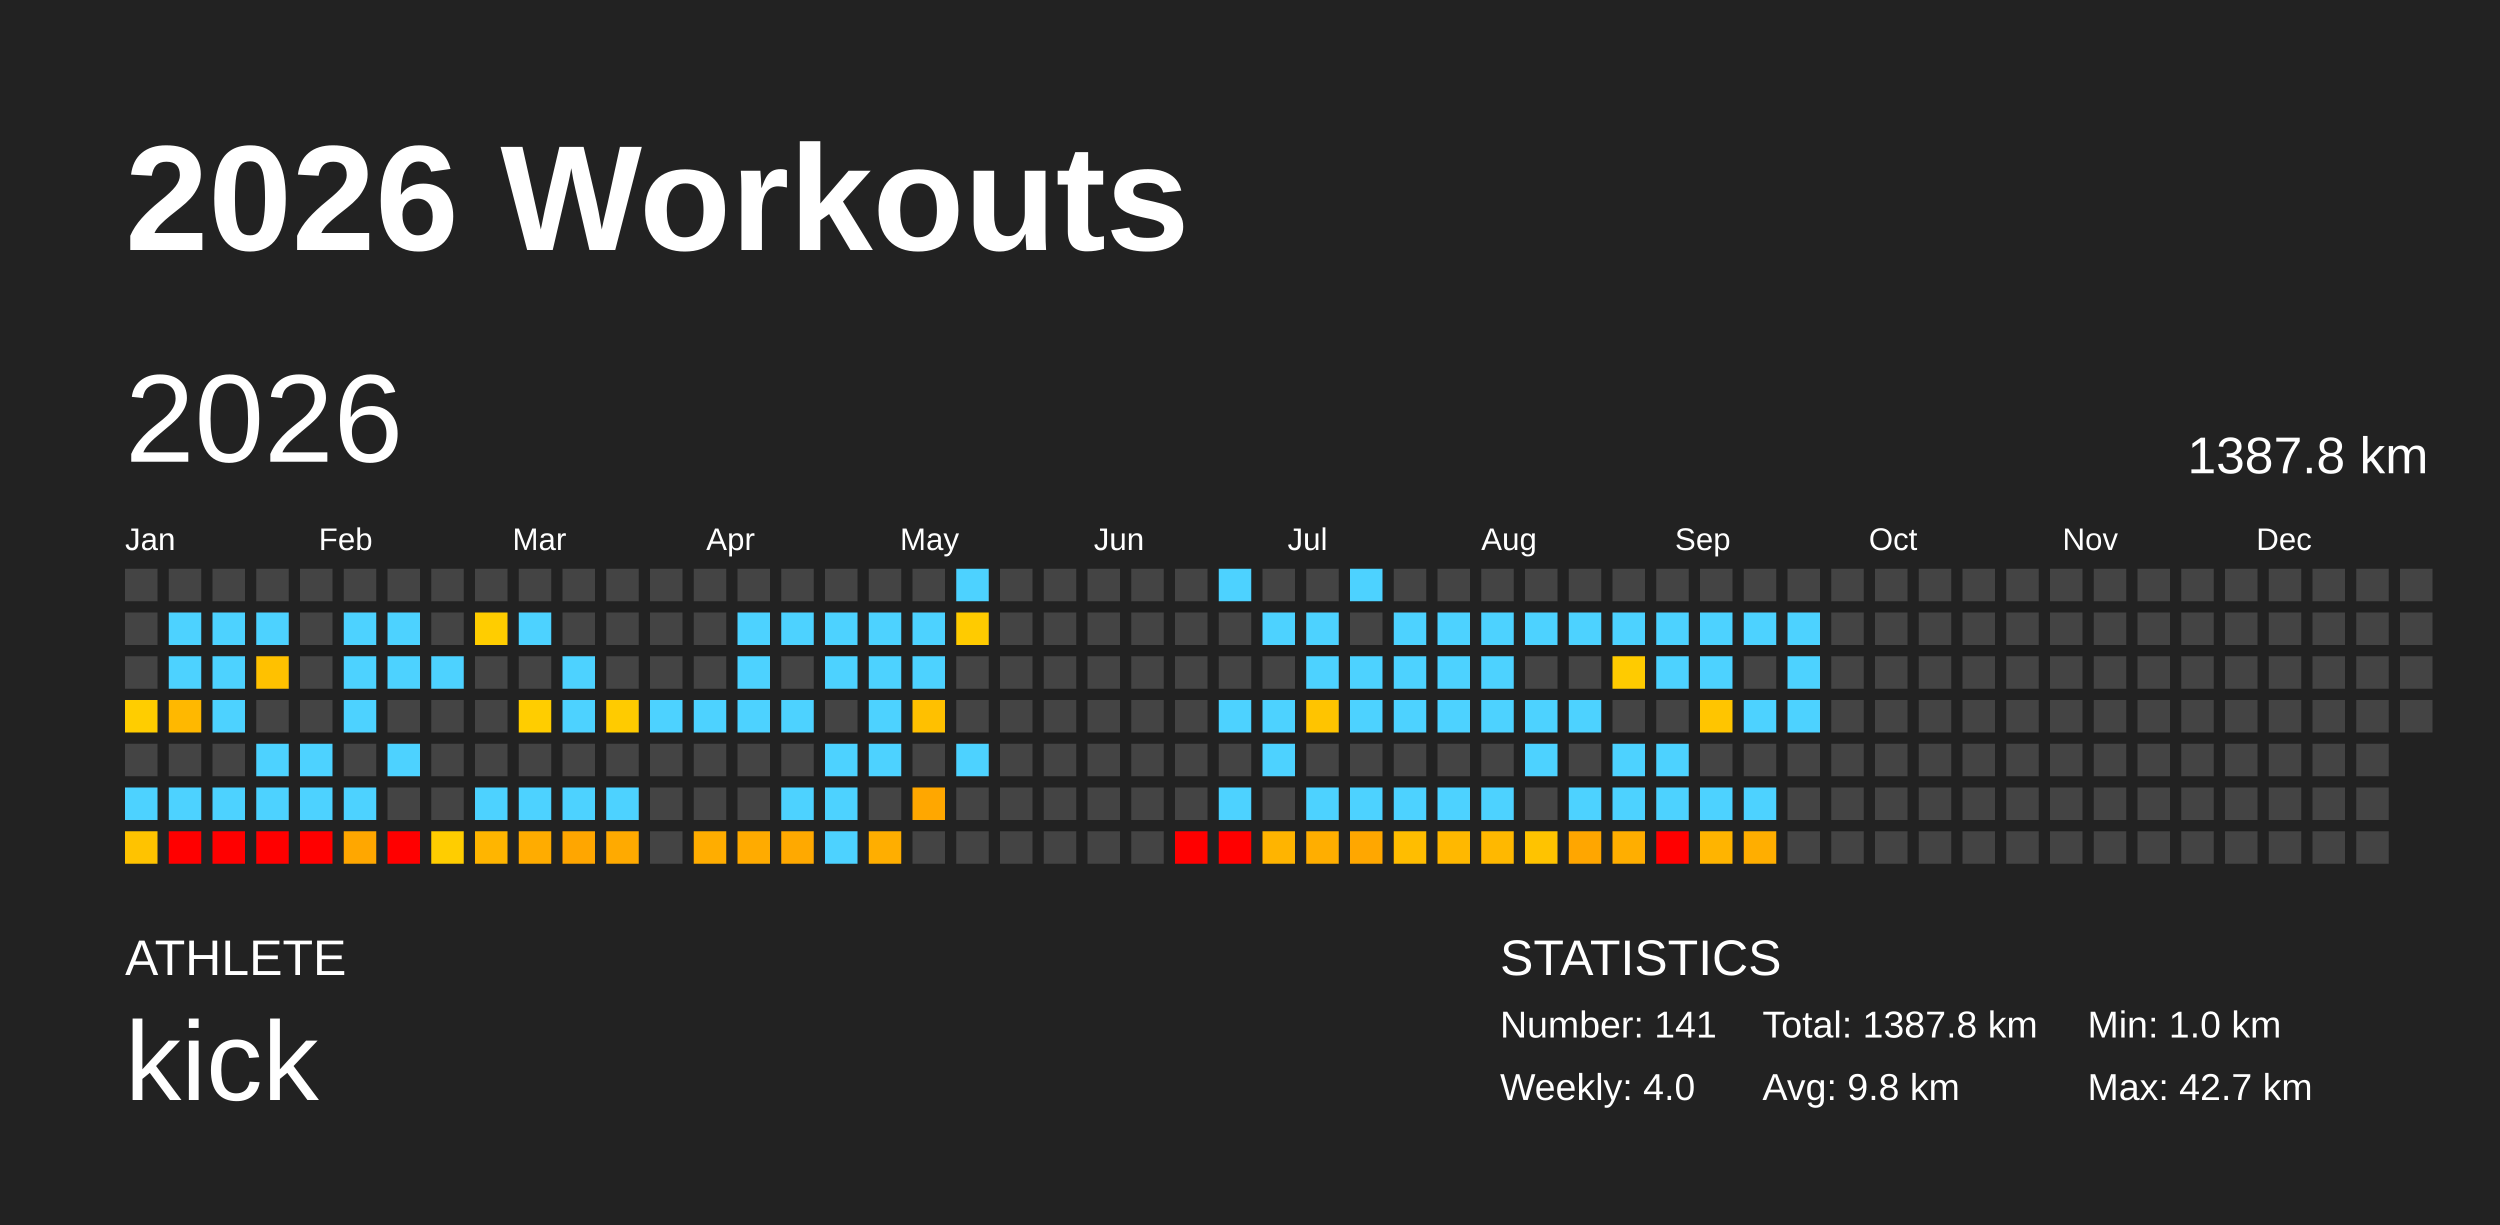
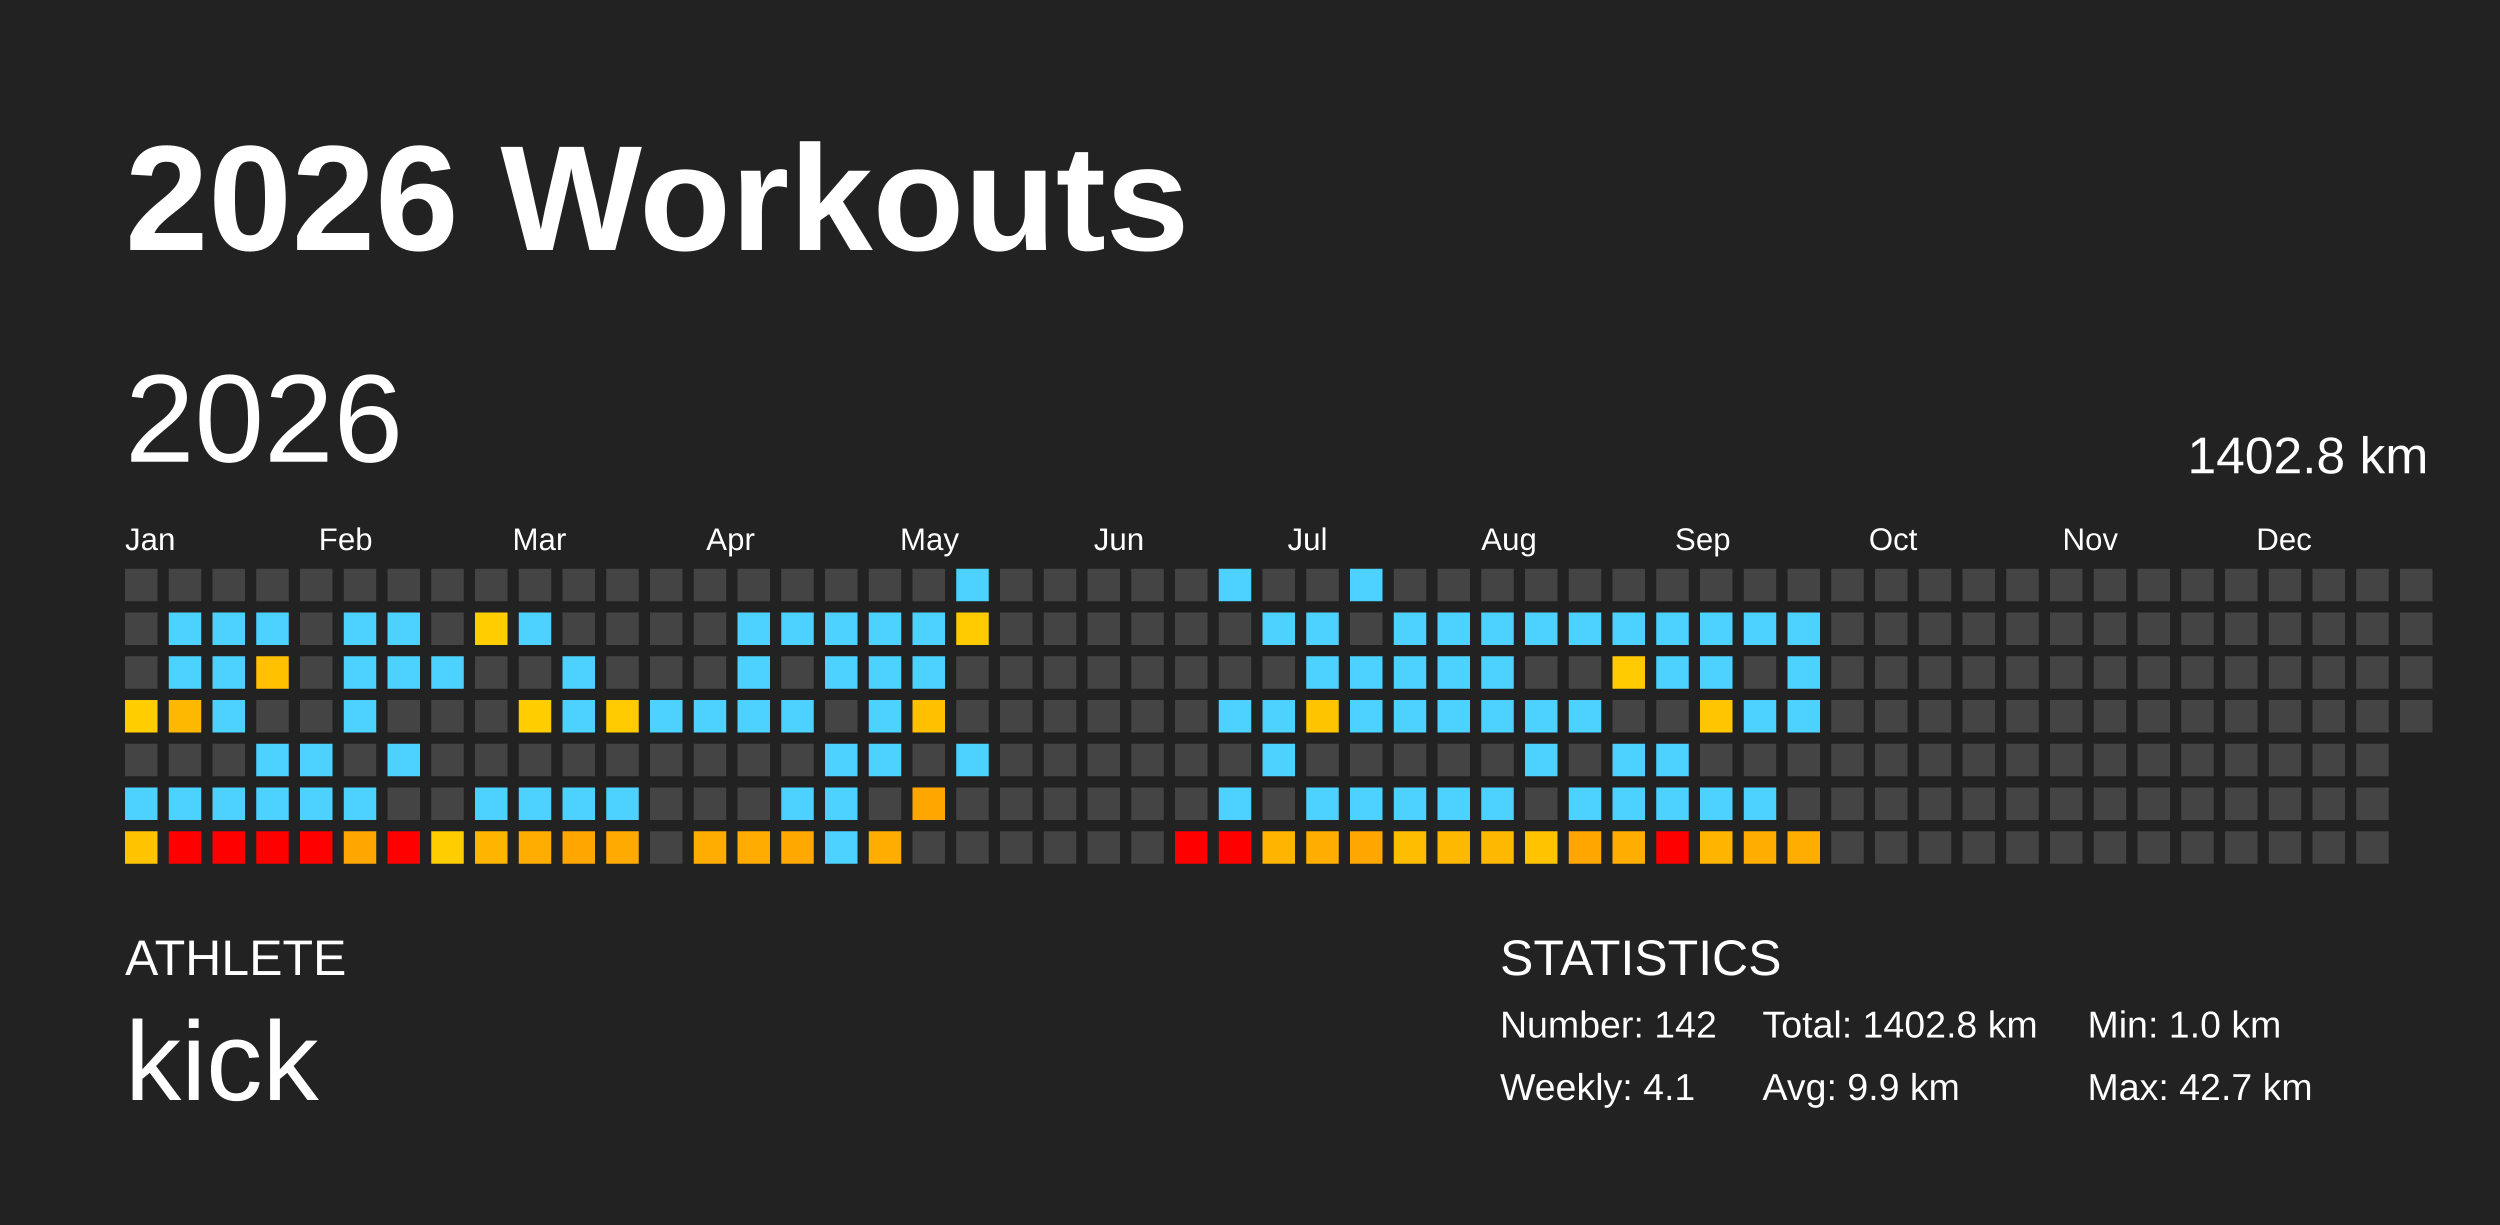
<svg xmlns="http://www.w3.org/2000/svg" baseProfile="full" height="98mm" version="1.1" viewBox="0,0,200,98" width="200mm">
  <defs />
  <rect fill="#222222" height="98" width="200" x="0" y="0" />
  <text fill="#FFFFFF" style="font-size:12px; font-family:Arial; font-weight:bold;" x="10" y="20">2026 Workouts</text>
  <text fill="#FFFFFF" style="font-size:4px; font-family:Arial" x="10" y="78">ATHLETE</text>
  <text fill="#FFFFFF" style="font-size:9px; font-family:Arial" x="10" y="88">kick</text>
  <text fill="#FFFFFF" style="font-size:4px; font-family:Arial" x="120" y="78">STATISTICS</text>
-   <text fill="#FFFFFF" style="font-size:3px; font-family:Arial" x="120" y="83">Number: 141</text>
-   <text fill="#FFFFFF" style="font-size:3px; font-family:Arial" x="120" y="88">Weekly: 4.0</text>
-   <text fill="#FFFFFF" style="font-size:3px; font-family:Arial" x="141" y="83">Total: 1387.8 km</text>
-   <text fill="#FFFFFF" style="font-size:3px; font-family:Arial" x="141" y="88">Avg: 9.8 km</text>
+   <text fill="#FFFFFF" style="font-size:3px; font-family:Arial" x="120" y="83">Number: 142</text>
+   <text fill="#FFFFFF" style="font-size:3px; font-family:Arial" x="120" y="88">Weekly: 4.1</text>
+   <text fill="#FFFFFF" style="font-size:3px; font-family:Arial" x="141" y="83">Total: 1402.8 km</text>
+   <text fill="#FFFFFF" style="font-size:3px; font-family:Arial" x="141" y="88">Avg: 9.9 km</text>
  <text fill="#FFFFFF" style="font-size:3px; font-family:Arial" x="167" y="83">Min: 1.0 km</text>
  <text fill="#FFFFFF" style="font-size:3px; font-family:Arial" x="167" y="88">Max: 42.7 km</text>
  <text dominant-baseline="hanging" fill="#FFFFFF" style="font-size:10.0px; font-family:Arial;" x="10" y="30">2026</text>
-   <text dominant-baseline="hanging" fill="#FFFFFF" style="font-size:4.125px; font-family:Arial;" x="175" y="35">1387.8 km</text>
+   <text dominant-baseline="hanging" fill="#FFFFFF" style="font-size:4.125px; font-family:Arial;" x="175" y="35">1402.8 km</text>
  <text fill="#FFFFFF" style="font-size:2.5px; font-family:Arial" x="10.0" y="44">Jan</text>
  <text fill="#FFFFFF" style="font-size:2.5px; font-family:Arial" x="25.5" y="44">Feb</text>
  <text fill="#FFFFFF" style="font-size:2.5px; font-family:Arial" x="41.0" y="44">Mar</text>
  <text fill="#FFFFFF" style="font-size:2.5px; font-family:Arial" x="56.5" y="44">Apr</text>
  <text fill="#FFFFFF" style="font-size:2.5px; font-family:Arial" x="72.0" y="44">May</text>
  <text fill="#FFFFFF" style="font-size:2.5px; font-family:Arial" x="87.5" y="44">Jun</text>
  <text fill="#FFFFFF" style="font-size:2.5px; font-family:Arial" x="103.0" y="44">Jul</text>
  <text fill="#FFFFFF" style="font-size:2.5px; font-family:Arial" x="118.5" y="44">Aug</text>
  <text fill="#FFFFFF" style="font-size:2.5px; font-family:Arial" x="134.0" y="44">Sep</text>
  <text fill="#FFFFFF" style="font-size:2.5px; font-family:Arial" x="149.5" y="44">Oct</text>
  <text fill="#FFFFFF" style="font-size:2.5px; font-family:Arial" x="165.0" y="44">Nov</text>
  <text fill="#FFFFFF" style="font-size:2.5px; font-family:Arial" x="180.5" y="44">Dec</text>
  <rect fill="#444444" height="2.6" width="2.6" x="10.0" y="45.5" />
  <rect fill="#444444" height="2.6" width="2.6" x="10.0" y="49.0" />
  <rect fill="#444444" height="2.6" width="2.6" x="10.0" y="52.5" />
  <rect fill="#ffcd00" height="2.6" width="2.6" x="10.0" y="56.0" />
  <rect fill="#444444" height="2.6" width="2.6" x="10.0" y="59.5" />
  <rect fill="#4dd2ff" height="2.6" width="2.6" x="10.0" y="63.0" />
  <rect fill="#ffc300" height="2.6" width="2.6" x="10.0" y="66.5" />
  <rect fill="#444444" height="2.6" width="2.6" x="13.5" y="45.5" />
  <rect fill="#4dd2ff" height="2.6" width="2.6" x="13.5" y="49.0" />
  <rect fill="#4dd2ff" height="2.6" width="2.6" x="13.5" y="52.5" />
  <rect fill="#ffb800" height="2.6" width="2.6" x="13.5" y="56.0" />
  <rect fill="#444444" height="2.6" width="2.6" x="13.5" y="59.5" />
  <rect fill="#4dd2ff" height="2.6" width="2.6" x="13.5" y="63.0" />
  <rect fill="red" height="2.6" width="2.6" x="13.5" y="66.5" />
  <rect fill="#444444" height="2.6" width="2.6" x="17.0" y="45.5" />
  <rect fill="#4dd2ff" height="2.6" width="2.6" x="17.0" y="49.0" />
  <rect fill="#4dd2ff" height="2.6" width="2.6" x="17.0" y="52.5" />
  <rect fill="#4dd2ff" height="2.6" width="2.6" x="17.0" y="56.0" />
  <rect fill="#444444" height="2.6" width="2.6" x="17.0" y="59.5" />
  <rect fill="#4dd2ff" height="2.6" width="2.6" x="17.0" y="63.0" />
  <rect fill="red" height="2.6" width="2.6" x="17.0" y="66.5" />
  <rect fill="#444444" height="2.6" width="2.6" x="20.5" y="45.5" />
  <rect fill="#4dd2ff" height="2.6" width="2.6" x="20.5" y="49.0" />
  <rect fill="#ffc100" height="2.6" width="2.6" x="20.5" y="52.5" />
  <rect fill="#444444" height="2.6" width="2.6" x="20.5" y="56.0" />
  <rect fill="#4dd2ff" height="2.6" width="2.6" x="20.5" y="59.5" />
  <rect fill="#4dd2ff" height="2.6" width="2.6" x="20.5" y="63.0" />
  <rect fill="red" height="2.6" width="2.6" x="20.5" y="66.5" />
  <rect fill="#444444" height="2.6" width="2.6" x="24.0" y="45.5" />
  <rect fill="#444444" height="2.6" width="2.6" x="24.0" y="49.0" />
  <rect fill="#444444" height="2.6" width="2.6" x="24.0" y="52.5" />
  <rect fill="#444444" height="2.6" width="2.6" x="24.0" y="56.0" />
  <rect fill="#4dd2ff" height="2.6" width="2.6" x="24.0" y="59.5" />
  <rect fill="#4dd2ff" height="2.6" width="2.6" x="24.0" y="63.0" />
  <rect fill="red" height="2.6" width="2.6" x="24.0" y="66.5" />
  <rect fill="#444444" height="2.6" width="2.6" x="27.5" y="45.5" />
  <rect fill="#4dd2ff" height="2.6" width="2.6" x="27.5" y="49.0" />
  <rect fill="#4dd2ff" height="2.6" width="2.6" x="27.5" y="52.5" />
  <rect fill="#4dd2ff" height="2.6" width="2.6" x="27.5" y="56.0" />
  <rect fill="#444444" height="2.6" width="2.6" x="27.5" y="59.5" />
  <rect fill="#4dd2ff" height="2.6" width="2.6" x="27.5" y="63.0" />
  <rect fill="#ffa700" height="2.6" width="2.6" x="27.5" y="66.5" />
  <rect fill="#444444" height="2.6" width="2.6" x="31.0" y="45.5" />
  <rect fill="#4dd2ff" height="2.6" width="2.6" x="31.0" y="49.0" />
  <rect fill="#4dd2ff" height="2.6" width="2.6" x="31.0" y="52.5" />
  <rect fill="#444444" height="2.6" width="2.6" x="31.0" y="56.0" />
  <rect fill="#4dd2ff" height="2.6" width="2.6" x="31.0" y="59.5" />
  <rect fill="#444444" height="2.6" width="2.6" x="31.0" y="63.0" />
  <rect fill="red" height="2.6" width="2.6" x="31.0" y="66.5" />
  <rect fill="#444444" height="2.6" width="2.6" x="34.5" y="45.5" />
  <rect fill="#444444" height="2.6" width="2.6" x="34.5" y="49.0" />
  <rect fill="#4dd2ff" height="2.6" width="2.6" x="34.5" y="52.5" />
  <rect fill="#444444" height="2.6" width="2.6" x="34.5" y="56.0" />
  <rect fill="#444444" height="2.6" width="2.6" x="34.5" y="59.5" />
  <rect fill="#444444" height="2.6" width="2.6" x="34.5" y="63.0" />
  <rect fill="#ffcd00" height="2.6" width="2.6" x="34.5" y="66.5" />
  <rect fill="#444444" height="2.6" width="2.6" x="38.0" y="45.5" />
  <rect fill="#ffcd00" height="2.6" width="2.6" x="38.0" y="49.0" />
  <rect fill="#444444" height="2.6" width="2.6" x="38.0" y="52.5" />
  <rect fill="#444444" height="2.6" width="2.6" x="38.0" y="56.0" />
  <rect fill="#444444" height="2.6" width="2.6" x="38.0" y="59.5" />
  <rect fill="#4dd2ff" height="2.6" width="2.6" x="38.0" y="63.0" />
  <rect fill="#ffb500" height="2.6" width="2.6" x="38.0" y="66.5" />
  <rect fill="#444444" height="2.6" width="2.6" x="41.5" y="45.5" />
  <rect fill="#4dd2ff" height="2.6" width="2.6" x="41.5" y="49.0" />
  <rect fill="#444444" height="2.6" width="2.6" x="41.5" y="52.5" />
  <rect fill="#ffcd00" height="2.6" width="2.6" x="41.5" y="56.0" />
  <rect fill="#444444" height="2.6" width="2.6" x="41.5" y="59.5" />
  <rect fill="#4dd2ff" height="2.6" width="2.6" x="41.5" y="63.0" />
  <rect fill="#ffac00" height="2.6" width="2.6" x="41.5" y="66.5" />
  <rect fill="#444444" height="2.6" width="2.6" x="45.0" y="45.5" />
  <rect fill="#444444" height="2.6" width="2.6" x="45.0" y="49.0" />
  <rect fill="#4dd2ff" height="2.6" width="2.6" x="45.0" y="52.5" />
  <rect fill="#4dd2ff" height="2.6" width="2.6" x="45.0" y="56.0" />
  <rect fill="#444444" height="2.6" width="2.6" x="45.0" y="59.5" />
  <rect fill="#4dd2ff" height="2.6" width="2.6" x="45.0" y="63.0" />
  <rect fill="#ffa600" height="2.6" width="2.6" x="45.0" y="66.5" />
  <rect fill="#444444" height="2.6" width="2.6" x="48.5" y="45.5" />
  <rect fill="#444444" height="2.6" width="2.6" x="48.5" y="49.0" />
  <rect fill="#444444" height="2.6" width="2.6" x="48.5" y="52.5" />
  <rect fill="#ffcb00" height="2.6" width="2.6" x="48.5" y="56.0" />
  <rect fill="#444444" height="2.6" width="2.6" x="48.5" y="59.5" />
  <rect fill="#4dd2ff" height="2.6" width="2.6" x="48.5" y="63.0" />
  <rect fill="#ffaa00" height="2.6" width="2.6" x="48.5" y="66.5" />
  <rect fill="#444444" height="2.6" width="2.6" x="52.0" y="45.5" />
  <rect fill="#444444" height="2.6" width="2.6" x="52.0" y="49.0" />
  <rect fill="#444444" height="2.6" width="2.6" x="52.0" y="52.5" />
  <rect fill="#4dd2ff" height="2.6" width="2.6" x="52.0" y="56.0" />
  <rect fill="#444444" height="2.6" width="2.6" x="52.0" y="59.5" />
  <rect fill="#444444" height="2.6" width="2.6" x="52.0" y="63.0" />
  <rect fill="#444444" height="2.6" width="2.6" x="52.0" y="66.5" />
  <rect fill="#444444" height="2.6" width="2.6" x="55.5" y="45.5" />
  <rect fill="#444444" height="2.6" width="2.6" x="55.5" y="49.0" />
  <rect fill="#444444" height="2.6" width="2.6" x="55.5" y="52.5" />
  <rect fill="#4dd2ff" height="2.6" width="2.6" x="55.5" y="56.0" />
  <rect fill="#444444" height="2.6" width="2.6" x="55.5" y="59.5" />
  <rect fill="#444444" height="2.6" width="2.6" x="55.5" y="63.0" />
  <rect fill="#ffad00" height="2.6" width="2.6" x="55.5" y="66.5" />
  <rect fill="#444444" height="2.6" width="2.6" x="59.0" y="45.5" />
  <rect fill="#4dd2ff" height="2.6" width="2.6" x="59.0" y="49.0" />
  <rect fill="#4dd2ff" height="2.6" width="2.6" x="59.0" y="52.5" />
  <rect fill="#4dd2ff" height="2.6" width="2.6" x="59.0" y="56.0" />
  <rect fill="#444444" height="2.6" width="2.6" x="59.0" y="59.5" />
  <rect fill="#444444" height="2.6" width="2.6" x="59.0" y="63.0" />
  <rect fill="#ffab00" height="2.6" width="2.6" x="59.0" y="66.5" />
  <rect fill="#444444" height="2.6" width="2.6" x="62.5" y="45.5" />
  <rect fill="#4dd2ff" height="2.6" width="2.6" x="62.5" y="49.0" />
  <rect fill="#444444" height="2.6" width="2.6" x="62.5" y="52.5" />
  <rect fill="#4dd2ff" height="2.6" width="2.6" x="62.5" y="56.0" />
  <rect fill="#444444" height="2.6" width="2.6" x="62.5" y="59.5" />
  <rect fill="#4dd2ff" height="2.6" width="2.6" x="62.5" y="63.0" />
  <rect fill="#ffa900" height="2.6" width="2.6" x="62.5" y="66.5" />
  <rect fill="#444444" height="2.6" width="2.6" x="66.0" y="45.5" />
  <rect fill="#4dd2ff" height="2.6" width="2.6" x="66.0" y="49.0" />
  <rect fill="#4dd2ff" height="2.6" width="2.6" x="66.0" y="52.5" />
  <rect fill="#444444" height="2.6" width="2.6" x="66.0" y="56.0" />
  <rect fill="#4dd2ff" height="2.6" width="2.6" x="66.0" y="59.5" />
  <rect fill="#4dd2ff" height="2.6" width="2.6" x="66.0" y="63.0" />
  <rect fill="#4dd2ff" height="2.6" width="2.6" x="66.0" y="66.5" />
  <rect fill="#444444" height="2.6" width="2.6" x="69.5" y="45.5" />
  <rect fill="#4dd2ff" height="2.6" width="2.6" x="69.5" y="49.0" />
  <rect fill="#4dd2ff" height="2.6" width="2.6" x="69.5" y="52.5" />
  <rect fill="#4dd2ff" height="2.6" width="2.6" x="69.5" y="56.0" />
  <rect fill="#4dd2ff" height="2.6" width="2.6" x="69.5" y="59.5" />
  <rect fill="#444444" height="2.6" width="2.6" x="69.5" y="63.0" />
  <rect fill="#ffae00" height="2.6" width="2.6" x="69.5" y="66.5" />
  <rect fill="#444444" height="2.6" width="2.6" x="73.0" y="45.5" />
  <rect fill="#4dd2ff" height="2.6" width="2.6" x="73.0" y="49.0" />
  <rect fill="#4dd2ff" height="2.6" width="2.6" x="73.0" y="52.5" />
  <rect fill="#ffc000" height="2.6" width="2.6" x="73.0" y="56.0" />
  <rect fill="#444444" height="2.6" width="2.6" x="73.0" y="59.5" />
  <rect fill="#ffa700" height="2.6" width="2.6" x="73.0" y="63.0" />
  <rect fill="#444444" height="2.6" width="2.6" x="73.0" y="66.5" />
  <rect fill="#4dd2ff" height="2.6" width="2.6" x="76.5" y="45.5" />
  <rect fill="#ffcb00" height="2.6" width="2.6" x="76.5" y="49.0" />
  <rect fill="#444444" height="2.6" width="2.6" x="76.5" y="52.5" />
  <rect fill="#444444" height="2.6" width="2.6" x="76.5" y="56.0" />
  <rect fill="#4dd2ff" height="2.6" width="2.6" x="76.5" y="59.5" />
  <rect fill="#444444" height="2.6" width="2.6" x="76.5" y="63.0" />
  <rect fill="#444444" height="2.6" width="2.6" x="76.5" y="66.5" />
  <rect fill="#444444" height="2.6" width="2.6" x="80.0" y="45.5" />
  <rect fill="#444444" height="2.6" width="2.6" x="80.0" y="49.0" />
  <rect fill="#444444" height="2.6" width="2.6" x="80.0" y="52.5" />
  <rect fill="#444444" height="2.6" width="2.6" x="80.0" y="56.0" />
  <rect fill="#444444" height="2.6" width="2.6" x="80.0" y="59.5" />
  <rect fill="#444444" height="2.6" width="2.6" x="80.0" y="63.0" />
  <rect fill="#444444" height="2.6" width="2.6" x="80.0" y="66.5" />
  <rect fill="#444444" height="2.6" width="2.6" x="83.5" y="45.5" />
  <rect fill="#444444" height="2.6" width="2.6" x="83.5" y="49.0" />
  <rect fill="#444444" height="2.6" width="2.6" x="83.5" y="52.5" />
  <rect fill="#444444" height="2.6" width="2.6" x="83.5" y="56.0" />
  <rect fill="#444444" height="2.6" width="2.6" x="83.5" y="59.5" />
  <rect fill="#444444" height="2.6" width="2.6" x="83.5" y="63.0" />
  <rect fill="#444444" height="2.6" width="2.6" x="83.5" y="66.5" />
  <rect fill="#444444" height="2.6" width="2.6" x="87.0" y="45.5" />
  <rect fill="#444444" height="2.6" width="2.6" x="87.0" y="49.0" />
  <rect fill="#444444" height="2.6" width="2.6" x="87.0" y="52.5" />
  <rect fill="#444444" height="2.6" width="2.6" x="87.0" y="56.0" />
  <rect fill="#444444" height="2.6" width="2.6" x="87.0" y="59.5" />
  <rect fill="#444444" height="2.6" width="2.6" x="87.0" y="63.0" />
  <rect fill="#444444" height="2.6" width="2.6" x="87.0" y="66.5" />
  <rect fill="#444444" height="2.6" width="2.6" x="90.5" y="45.5" />
  <rect fill="#444444" height="2.6" width="2.6" x="90.5" y="49.0" />
  <rect fill="#444444" height="2.6" width="2.6" x="90.5" y="52.5" />
  <rect fill="#444444" height="2.6" width="2.6" x="90.5" y="56.0" />
  <rect fill="#444444" height="2.6" width="2.6" x="90.5" y="59.5" />
  <rect fill="#444444" height="2.6" width="2.6" x="90.5" y="63.0" />
  <rect fill="#444444" height="2.6" width="2.6" x="90.5" y="66.5" />
  <rect fill="#444444" height="2.6" width="2.6" x="94.0" y="45.5" />
  <rect fill="#444444" height="2.6" width="2.6" x="94.0" y="49.0" />
  <rect fill="#444444" height="2.6" width="2.6" x="94.0" y="52.5" />
  <rect fill="#444444" height="2.6" width="2.6" x="94.0" y="56.0" />
  <rect fill="#444444" height="2.6" width="2.6" x="94.0" y="59.5" />
  <rect fill="#444444" height="2.6" width="2.6" x="94.0" y="63.0" />
  <rect fill="red" height="2.6" width="2.6" x="94.0" y="66.5" />
  <rect fill="#4dd2ff" height="2.6" width="2.6" x="97.5" y="45.5" />
  <rect fill="#444444" height="2.6" width="2.6" x="97.5" y="49.0" />
  <rect fill="#444444" height="2.6" width="2.6" x="97.5" y="52.5" />
  <rect fill="#4dd2ff" height="2.6" width="2.6" x="97.5" y="56.0" />
  <rect fill="#444444" height="2.6" width="2.6" x="97.5" y="59.5" />
  <rect fill="#4dd2ff" height="2.6" width="2.6" x="97.5" y="63.0" />
  <rect fill="red" height="2.6" width="2.6" x="97.5" y="66.5" />
  <rect fill="#444444" height="2.6" width="2.6" x="101.0" y="45.5" />
  <rect fill="#4dd2ff" height="2.6" width="2.6" x="101.0" y="49.0" />
  <rect fill="#444444" height="2.6" width="2.6" x="101.0" y="52.5" />
  <rect fill="#4dd2ff" height="2.6" width="2.6" x="101.0" y="56.0" />
  <rect fill="#4dd2ff" height="2.6" width="2.6" x="101.0" y="59.5" />
  <rect fill="#444444" height="2.6" width="2.6" x="101.0" y="63.0" />
  <rect fill="#ffb400" height="2.6" width="2.6" x="101.0" y="66.5" />
  <rect fill="#444444" height="2.6" width="2.6" x="104.5" y="45.5" />
  <rect fill="#4dd2ff" height="2.6" width="2.6" x="104.5" y="49.0" />
  <rect fill="#4dd2ff" height="2.6" width="2.6" x="104.5" y="52.5" />
  <rect fill="#ffc400" height="2.6" width="2.6" x="104.5" y="56.0" />
  <rect fill="#444444" height="2.6" width="2.6" x="104.5" y="59.5" />
  <rect fill="#4dd2ff" height="2.6" width="2.6" x="104.5" y="63.0" />
  <rect fill="#ffae00" height="2.6" width="2.6" x="104.5" y="66.5" />
  <rect fill="#4dd2ff" height="2.6" width="2.6" x="108.0" y="45.5" />
  <rect fill="#444444" height="2.6" width="2.6" x="108.0" y="49.0" />
  <rect fill="#4dd2ff" height="2.6" width="2.6" x="108.0" y="52.5" />
  <rect fill="#4dd2ff" height="2.6" width="2.6" x="108.0" y="56.0" />
  <rect fill="#444444" height="2.6" width="2.6" x="108.0" y="59.5" />
  <rect fill="#4dd2ff" height="2.6" width="2.6" x="108.0" y="63.0" />
  <rect fill="#ffa700" height="2.6" width="2.6" x="108.0" y="66.5" />
  <rect fill="#444444" height="2.6" width="2.6" x="111.5" y="45.5" />
  <rect fill="#4dd2ff" height="2.6" width="2.6" x="111.5" y="49.0" />
  <rect fill="#4dd2ff" height="2.6" width="2.6" x="111.5" y="52.5" />
  <rect fill="#4dd2ff" height="2.6" width="2.6" x="111.5" y="56.0" />
  <rect fill="#444444" height="2.6" width="2.6" x="111.5" y="59.5" />
  <rect fill="#4dd2ff" height="2.6" width="2.6" x="111.5" y="63.0" />
  <rect fill="#ffbd00" height="2.6" width="2.6" x="111.5" y="66.5" />
  <rect fill="#444444" height="2.6" width="2.6" x="115.0" y="45.5" />
  <rect fill="#4dd2ff" height="2.6" width="2.6" x="115.0" y="49.0" />
  <rect fill="#4dd2ff" height="2.6" width="2.6" x="115.0" y="52.5" />
  <rect fill="#4dd2ff" height="2.6" width="2.6" x="115.0" y="56.0" />
  <rect fill="#444444" height="2.6" width="2.6" x="115.0" y="59.5" />
  <rect fill="#4dd2ff" height="2.6" width="2.6" x="115.0" y="63.0" />
  <rect fill="#ffb800" height="2.6" width="2.6" x="115.0" y="66.5" />
  <rect fill="#444444" height="2.6" width="2.6" x="118.5" y="45.5" />
  <rect fill="#4dd2ff" height="2.6" width="2.6" x="118.5" y="49.0" />
  <rect fill="#4dd2ff" height="2.6" width="2.6" x="118.5" y="52.5" />
  <rect fill="#4dd2ff" height="2.6" width="2.6" x="118.5" y="56.0" />
  <rect fill="#444444" height="2.6" width="2.6" x="118.5" y="59.5" />
  <rect fill="#4dd2ff" height="2.6" width="2.6" x="118.5" y="63.0" />
  <rect fill="#ffb800" height="2.6" width="2.6" x="118.5" y="66.5" />
  <rect fill="#444444" height="2.6" width="2.6" x="122.0" y="45.5" />
  <rect fill="#4dd2ff" height="2.6" width="2.6" x="122.0" y="49.0" />
  <rect fill="#444444" height="2.6" width="2.6" x="122.0" y="52.5" />
  <rect fill="#4dd2ff" height="2.6" width="2.6" x="122.0" y="56.0" />
  <rect fill="#4dd2ff" height="2.6" width="2.6" x="122.0" y="59.5" />
  <rect fill="#444444" height="2.6" width="2.6" x="122.0" y="63.0" />
  <rect fill="#ffc300" height="2.6" width="2.6" x="122.0" y="66.5" />
  <rect fill="#444444" height="2.6" width="2.6" x="125.5" y="45.5" />
  <rect fill="#4dd2ff" height="2.6" width="2.6" x="125.5" y="49.0" />
  <rect fill="#444444" height="2.6" width="2.6" x="125.5" y="52.5" />
  <rect fill="#4dd2ff" height="2.6" width="2.6" x="125.5" y="56.0" />
  <rect fill="#444444" height="2.6" width="2.6" x="125.5" y="59.5" />
  <rect fill="#4dd2ff" height="2.6" width="2.6" x="125.5" y="63.0" />
  <rect fill="#ffa600" height="2.6" width="2.6" x="125.5" y="66.5" />
  <rect fill="#444444" height="2.6" width="2.6" x="129.0" y="45.5" />
  <rect fill="#4dd2ff" height="2.6" width="2.6" x="129.0" y="49.0" />
  <rect fill="#ffcb00" height="2.6" width="2.6" x="129.0" y="52.5" />
  <rect fill="#444444" height="2.6" width="2.6" x="129.0" y="56.0" />
  <rect fill="#4dd2ff" height="2.6" width="2.6" x="129.0" y="59.5" />
  <rect fill="#4dd2ff" height="2.6" width="2.6" x="129.0" y="63.0" />
  <rect fill="#ffae00" height="2.6" width="2.6" x="129.0" y="66.5" />
  <rect fill="#444444" height="2.6" width="2.6" x="132.5" y="45.5" />
  <rect fill="#4dd2ff" height="2.6" width="2.6" x="132.5" y="49.0" />
  <rect fill="#4dd2ff" height="2.6" width="2.6" x="132.5" y="52.5" />
  <rect fill="#444444" height="2.6" width="2.6" x="132.5" y="56.0" />
  <rect fill="#4dd2ff" height="2.6" width="2.6" x="132.5" y="59.5" />
  <rect fill="#4dd2ff" height="2.6" width="2.6" x="132.5" y="63.0" />
  <rect fill="red" height="2.6" width="2.6" x="132.5" y="66.5" />
  <rect fill="#444444" height="2.6" width="2.6" x="136.0" y="45.5" />
  <rect fill="#4dd2ff" height="2.6" width="2.6" x="136.0" y="49.0" />
  <rect fill="#4dd2ff" height="2.6" width="2.6" x="136.0" y="52.5" />
  <rect fill="#ffc500" height="2.6" width="2.6" x="136.0" y="56.0" />
  <rect fill="#444444" height="2.6" width="2.6" x="136.0" y="59.5" />
  <rect fill="#4dd2ff" height="2.6" width="2.6" x="136.0" y="63.0" />
  <rect fill="#ffb400" height="2.6" width="2.6" x="136.0" y="66.5" />
  <rect fill="#444444" height="2.6" width="2.6" x="139.5" y="45.5" />
  <rect fill="#4dd2ff" height="2.6" width="2.6" x="139.5" y="49.0" />
  <rect fill="#444444" height="2.6" width="2.6" x="139.5" y="52.5" />
  <rect fill="#4dd2ff" height="2.6" width="2.6" x="139.5" y="56.0" />
  <rect fill="#444444" height="2.6" width="2.6" x="139.5" y="59.5" />
  <rect fill="#4dd2ff" height="2.6" width="2.6" x="139.5" y="63.0" />
  <rect fill="#ffae00" height="2.6" width="2.6" x="139.5" y="66.5" />
  <rect fill="#444444" height="2.6" width="2.6" x="143.0" y="45.5" />
  <rect fill="#4dd2ff" height="2.6" width="2.6" x="143.0" y="49.0" />
  <rect fill="#4dd2ff" height="2.6" width="2.6" x="143.0" y="52.5" />
  <rect fill="#4dd2ff" height="2.6" width="2.6" x="143.0" y="56.0" />
  <rect fill="#444444" height="2.6" width="2.6" x="143.0" y="59.5" />
  <rect fill="#444444" height="2.6" width="2.6" x="143.0" y="63.0" />
-   <rect fill="#444444" height="2.6" width="2.6" x="143.0" y="66.5" />
+   <rect fill="#ffad00" height="2.6" width="2.6" x="143.0" y="66.5" />
  <rect fill="#444444" height="2.6" width="2.6" x="146.5" y="45.5" />
  <rect fill="#444444" height="2.6" width="2.6" x="146.5" y="49.0" />
  <rect fill="#444444" height="2.6" width="2.6" x="146.5" y="52.5" />
  <rect fill="#444444" height="2.6" width="2.6" x="146.5" y="56.0" />
  <rect fill="#444444" height="2.6" width="2.6" x="146.5" y="59.5" />
  <rect fill="#444444" height="2.6" width="2.6" x="146.5" y="63.0" />
  <rect fill="#444444" height="2.6" width="2.6" x="146.5" y="66.5" />
  <rect fill="#444444" height="2.6" width="2.6" x="150.0" y="45.5" />
  <rect fill="#444444" height="2.6" width="2.6" x="150.0" y="49.0" />
  <rect fill="#444444" height="2.6" width="2.6" x="150.0" y="52.5" />
  <rect fill="#444444" height="2.6" width="2.6" x="150.0" y="56.0" />
  <rect fill="#444444" height="2.6" width="2.6" x="150.0" y="59.5" />
  <rect fill="#444444" height="2.6" width="2.6" x="150.0" y="63.0" />
  <rect fill="#444444" height="2.6" width="2.6" x="150.0" y="66.5" />
  <rect fill="#444444" height="2.6" width="2.6" x="153.5" y="45.5" />
  <rect fill="#444444" height="2.6" width="2.6" x="153.5" y="49.0" />
  <rect fill="#444444" height="2.6" width="2.6" x="153.5" y="52.5" />
  <rect fill="#444444" height="2.6" width="2.6" x="153.5" y="56.0" />
  <rect fill="#444444" height="2.6" width="2.6" x="153.5" y="59.5" />
  <rect fill="#444444" height="2.6" width="2.6" x="153.5" y="63.0" />
  <rect fill="#444444" height="2.6" width="2.6" x="153.5" y="66.5" />
  <rect fill="#444444" height="2.6" width="2.6" x="157.0" y="45.5" />
  <rect fill="#444444" height="2.6" width="2.6" x="157.0" y="49.0" />
  <rect fill="#444444" height="2.6" width="2.6" x="157.0" y="52.5" />
  <rect fill="#444444" height="2.6" width="2.6" x="157.0" y="56.0" />
  <rect fill="#444444" height="2.6" width="2.6" x="157.0" y="59.5" />
  <rect fill="#444444" height="2.6" width="2.6" x="157.0" y="63.0" />
  <rect fill="#444444" height="2.6" width="2.6" x="157.0" y="66.5" />
  <rect fill="#444444" height="2.6" width="2.6" x="160.5" y="45.5" />
  <rect fill="#444444" height="2.6" width="2.6" x="160.5" y="49.0" />
  <rect fill="#444444" height="2.6" width="2.6" x="160.5" y="52.5" />
  <rect fill="#444444" height="2.6" width="2.6" x="160.5" y="56.0" />
  <rect fill="#444444" height="2.6" width="2.6" x="160.5" y="59.5" />
  <rect fill="#444444" height="2.6" width="2.6" x="160.5" y="63.0" />
  <rect fill="#444444" height="2.6" width="2.6" x="160.5" y="66.5" />
  <rect fill="#444444" height="2.6" width="2.6" x="164.0" y="45.5" />
  <rect fill="#444444" height="2.6" width="2.6" x="164.0" y="49.0" />
  <rect fill="#444444" height="2.6" width="2.6" x="164.0" y="52.5" />
  <rect fill="#444444" height="2.6" width="2.6" x="164.0" y="56.0" />
  <rect fill="#444444" height="2.6" width="2.6" x="164.0" y="59.5" />
  <rect fill="#444444" height="2.6" width="2.6" x="164.0" y="63.0" />
  <rect fill="#444444" height="2.6" width="2.6" x="164.0" y="66.5" />
  <rect fill="#444444" height="2.6" width="2.6" x="167.5" y="45.5" />
  <rect fill="#444444" height="2.6" width="2.6" x="167.5" y="49.0" />
  <rect fill="#444444" height="2.6" width="2.6" x="167.5" y="52.5" />
  <rect fill="#444444" height="2.6" width="2.6" x="167.5" y="56.0" />
  <rect fill="#444444" height="2.6" width="2.6" x="167.5" y="59.5" />
  <rect fill="#444444" height="2.6" width="2.6" x="167.5" y="63.0" />
  <rect fill="#444444" height="2.6" width="2.6" x="167.5" y="66.5" />
  <rect fill="#444444" height="2.6" width="2.6" x="171.0" y="45.5" />
  <rect fill="#444444" height="2.6" width="2.6" x="171.0" y="49.0" />
  <rect fill="#444444" height="2.6" width="2.6" x="171.0" y="52.5" />
  <rect fill="#444444" height="2.6" width="2.6" x="171.0" y="56.0" />
  <rect fill="#444444" height="2.6" width="2.6" x="171.0" y="59.5" />
  <rect fill="#444444" height="2.6" width="2.6" x="171.0" y="63.0" />
  <rect fill="#444444" height="2.6" width="2.6" x="171.0" y="66.5" />
  <rect fill="#444444" height="2.6" width="2.6" x="174.5" y="45.5" />
  <rect fill="#444444" height="2.6" width="2.6" x="174.5" y="49.0" />
  <rect fill="#444444" height="2.6" width="2.6" x="174.5" y="52.5" />
  <rect fill="#444444" height="2.6" width="2.6" x="174.5" y="56.0" />
  <rect fill="#444444" height="2.6" width="2.6" x="174.5" y="59.5" />
  <rect fill="#444444" height="2.6" width="2.6" x="174.5" y="63.0" />
  <rect fill="#444444" height="2.6" width="2.6" x="174.5" y="66.5" />
  <rect fill="#444444" height="2.6" width="2.6" x="178.0" y="45.5" />
  <rect fill="#444444" height="2.6" width="2.6" x="178.0" y="49.0" />
  <rect fill="#444444" height="2.6" width="2.6" x="178.0" y="52.5" />
  <rect fill="#444444" height="2.6" width="2.6" x="178.0" y="56.0" />
  <rect fill="#444444" height="2.6" width="2.6" x="178.0" y="59.5" />
  <rect fill="#444444" height="2.6" width="2.6" x="178.0" y="63.0" />
  <rect fill="#444444" height="2.6" width="2.6" x="178.0" y="66.5" />
  <rect fill="#444444" height="2.6" width="2.6" x="181.5" y="45.5" />
  <rect fill="#444444" height="2.6" width="2.6" x="181.5" y="49.0" />
  <rect fill="#444444" height="2.6" width="2.6" x="181.5" y="52.5" />
  <rect fill="#444444" height="2.6" width="2.6" x="181.5" y="56.0" />
  <rect fill="#444444" height="2.6" width="2.6" x="181.5" y="59.5" />
  <rect fill="#444444" height="2.6" width="2.6" x="181.5" y="63.0" />
  <rect fill="#444444" height="2.6" width="2.6" x="181.5" y="66.5" />
  <rect fill="#444444" height="2.6" width="2.6" x="185.0" y="45.5" />
  <rect fill="#444444" height="2.6" width="2.6" x="185.0" y="49.0" />
  <rect fill="#444444" height="2.6" width="2.6" x="185.0" y="52.5" />
  <rect fill="#444444" height="2.6" width="2.6" x="185.0" y="56.0" />
  <rect fill="#444444" height="2.6" width="2.6" x="185.0" y="59.5" />
  <rect fill="#444444" height="2.6" width="2.6" x="185.0" y="63.0" />
  <rect fill="#444444" height="2.6" width="2.6" x="185.0" y="66.5" />
  <rect fill="#444444" height="2.6" width="2.6" x="188.5" y="45.5" />
  <rect fill="#444444" height="2.6" width="2.6" x="188.5" y="49.0" />
  <rect fill="#444444" height="2.6" width="2.6" x="188.5" y="52.5" />
  <rect fill="#444444" height="2.6" width="2.6" x="188.5" y="56.0" />
  <rect fill="#444444" height="2.6" width="2.6" x="188.5" y="59.5" />
  <rect fill="#444444" height="2.6" width="2.6" x="188.5" y="63.0" />
  <rect fill="#444444" height="2.6" width="2.6" x="188.5" y="66.5" />
  <rect fill="#444444" height="2.6" width="2.6" x="192.0" y="45.5" />
  <rect fill="#444444" height="2.6" width="2.6" x="192.0" y="49.0" />
  <rect fill="#444444" height="2.6" width="2.6" x="192.0" y="52.5" />
  <rect fill="#444444" height="2.6" width="2.6" x="192.0" y="56.0" />
</svg>
